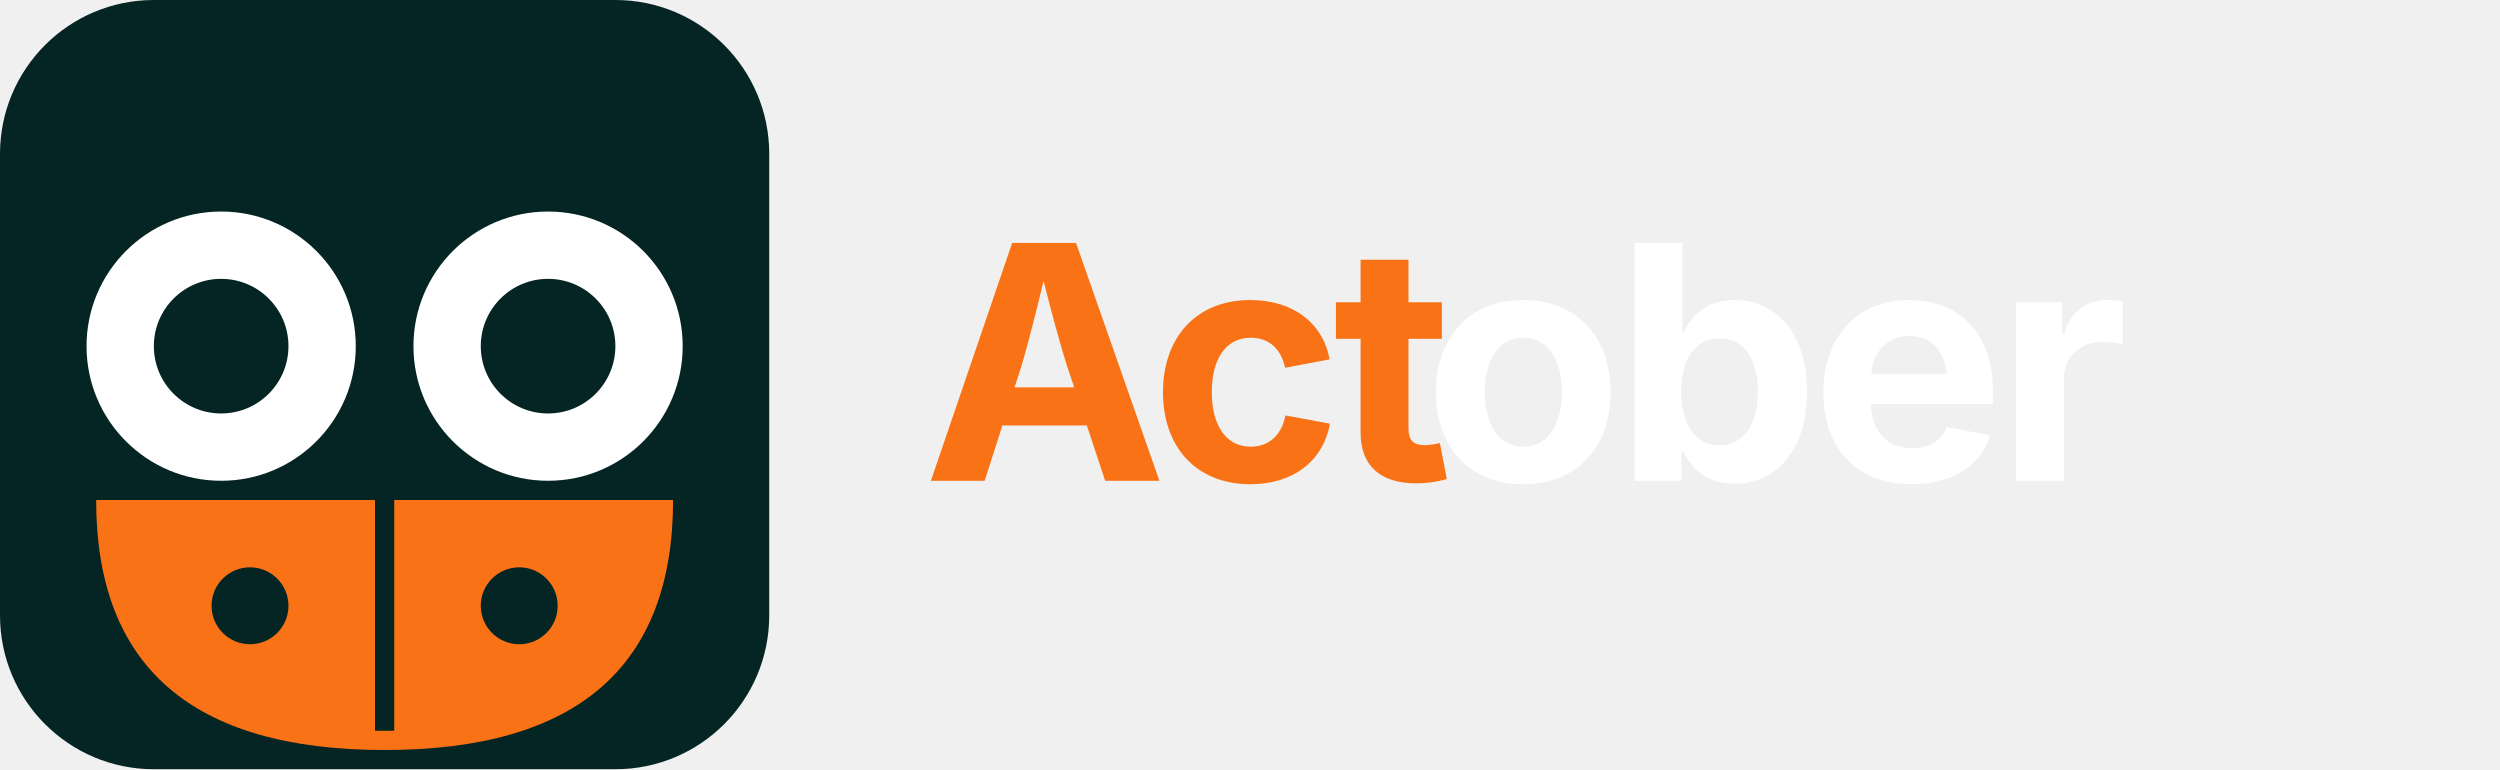
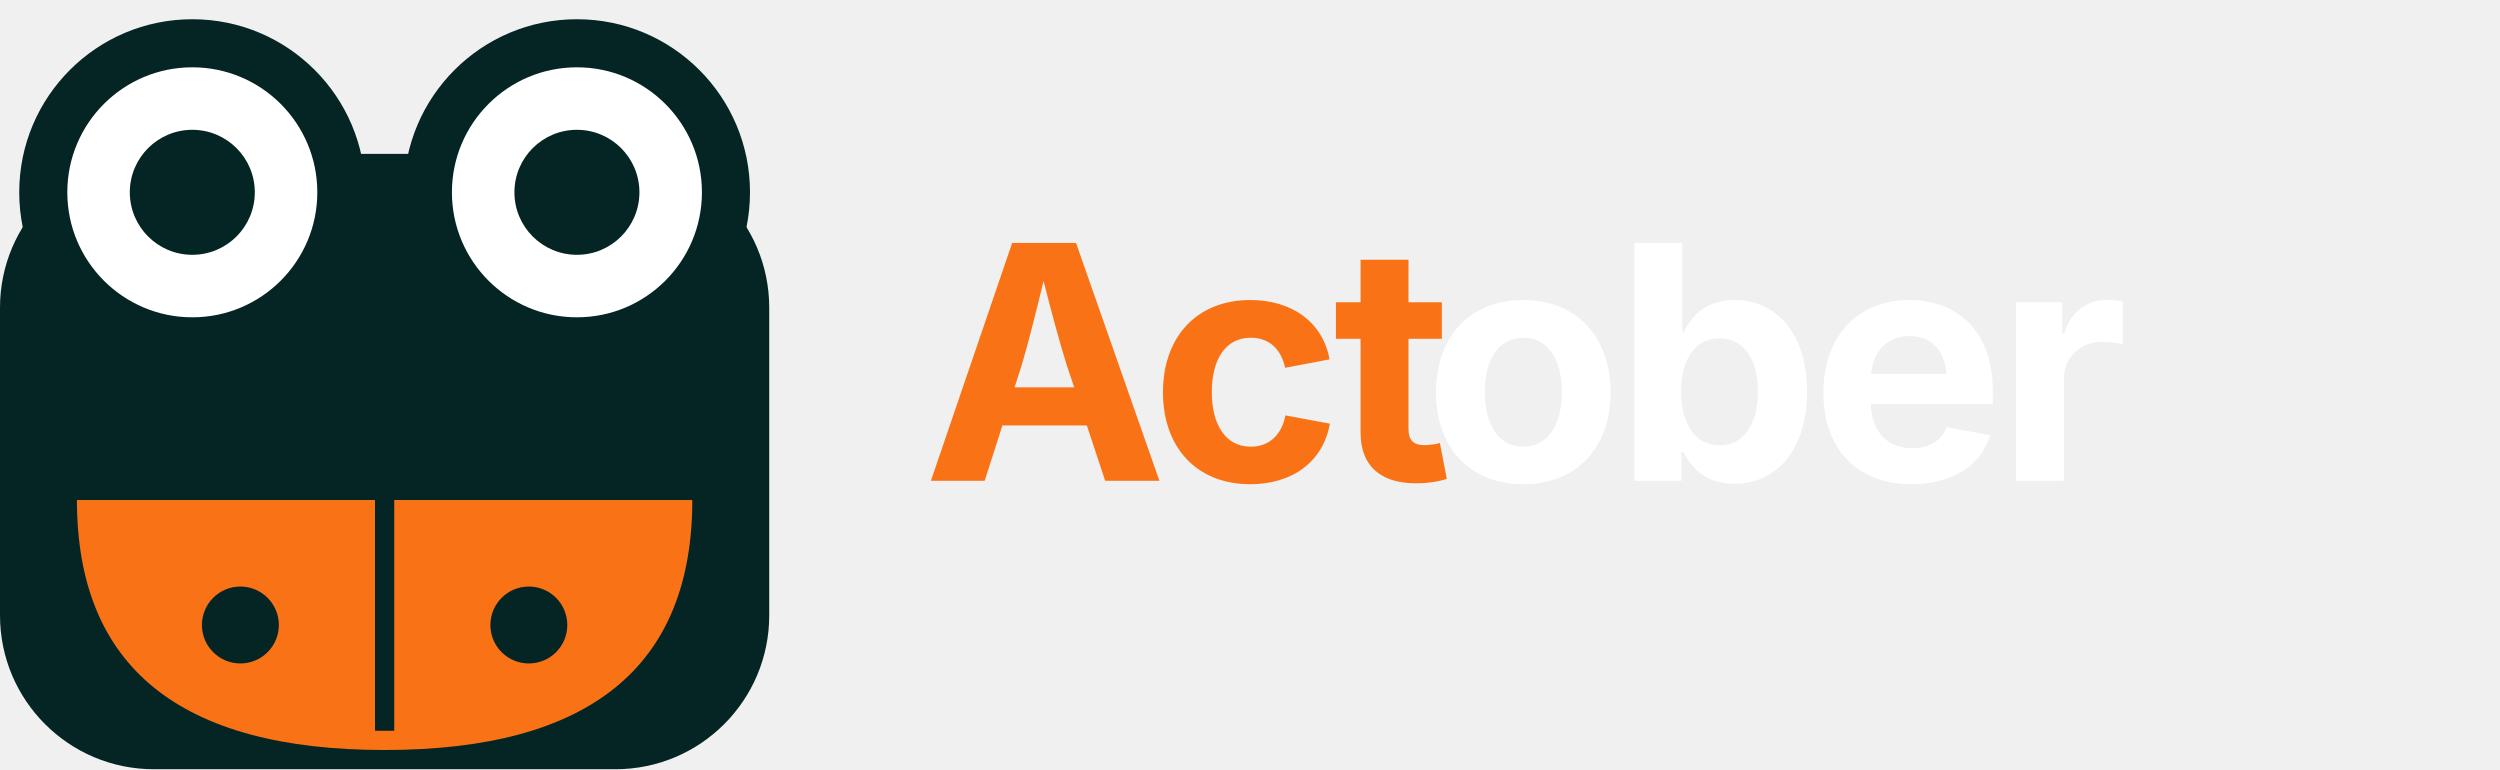
<svg xmlns="http://www.w3.org/2000/svg" viewBox="0 0 260 80" fill="none" role="img" aria-label="Actober AI">
-   <rect width="80" height="80" rx="16" fill="#052424" />
-   <path d="M10 52 Q10 78 40 78 Q70 78 70 52 Z" fill="#F97316" />
-   <circle cx="23" cy="36" r="14" fill="#ffffff" />
-   <circle cx="57" cy="36" r="14" fill="#ffffff" />
-   <circle cx="23" cy="36" r="7" fill="#052424" />
-   <circle cx="57" cy="36" r="7" fill="#052424" />
-   <line x1="40" y1="50" x2="40" y2="76" stroke="#052424" stroke-width="2" />
-   <circle cx="26" cy="63" r="4" fill="#052424" />
-   <circle cx="54" cy="63" r="4" fill="#052424" />
+   <rect x="0" y="16" width="80" height="64" rx="16" fill="#052424" />
+   <circle cx="20" cy="20" r="18" fill="#052424" />
+   <circle cx="60" cy="20" r="18" fill="#052424" />
+   <path d="M8 52 Q8 78 40 78 Q72 78 72 52 Z" fill="#F97316" />
+   <circle cx="20" cy="20" r="13" fill="#ffffff" />
+   <circle cx="60" cy="20" r="13" fill="#ffffff" />
+   <circle cx="20" cy="20" r="6.5" fill="#052424" />
+   <circle cx="60" cy="20" r="6.5" fill="#052424" />
+   <line x1="40" y1="52" x2="40" y2="76" stroke="#052424" stroke-width="2" />
+   <circle cx="25" cy="65" r="4" fill="#052424" />
+   <circle cx="55" cy="65" r="4" fill="#052424" />
  <text x="96" y="50" font-family="Inter, -apple-system, BlinkMacSystemFont, sans-serif" font-weight="700" font-size="34" letter-spacing="-1" fill="#F97316">Act</text>
  <text x="148" y="50" font-family="Inter, -apple-system, BlinkMacSystemFont, sans-serif" font-weight="700" font-size="34" letter-spacing="-1" fill="#ffffff">ober</text>
</svg>
